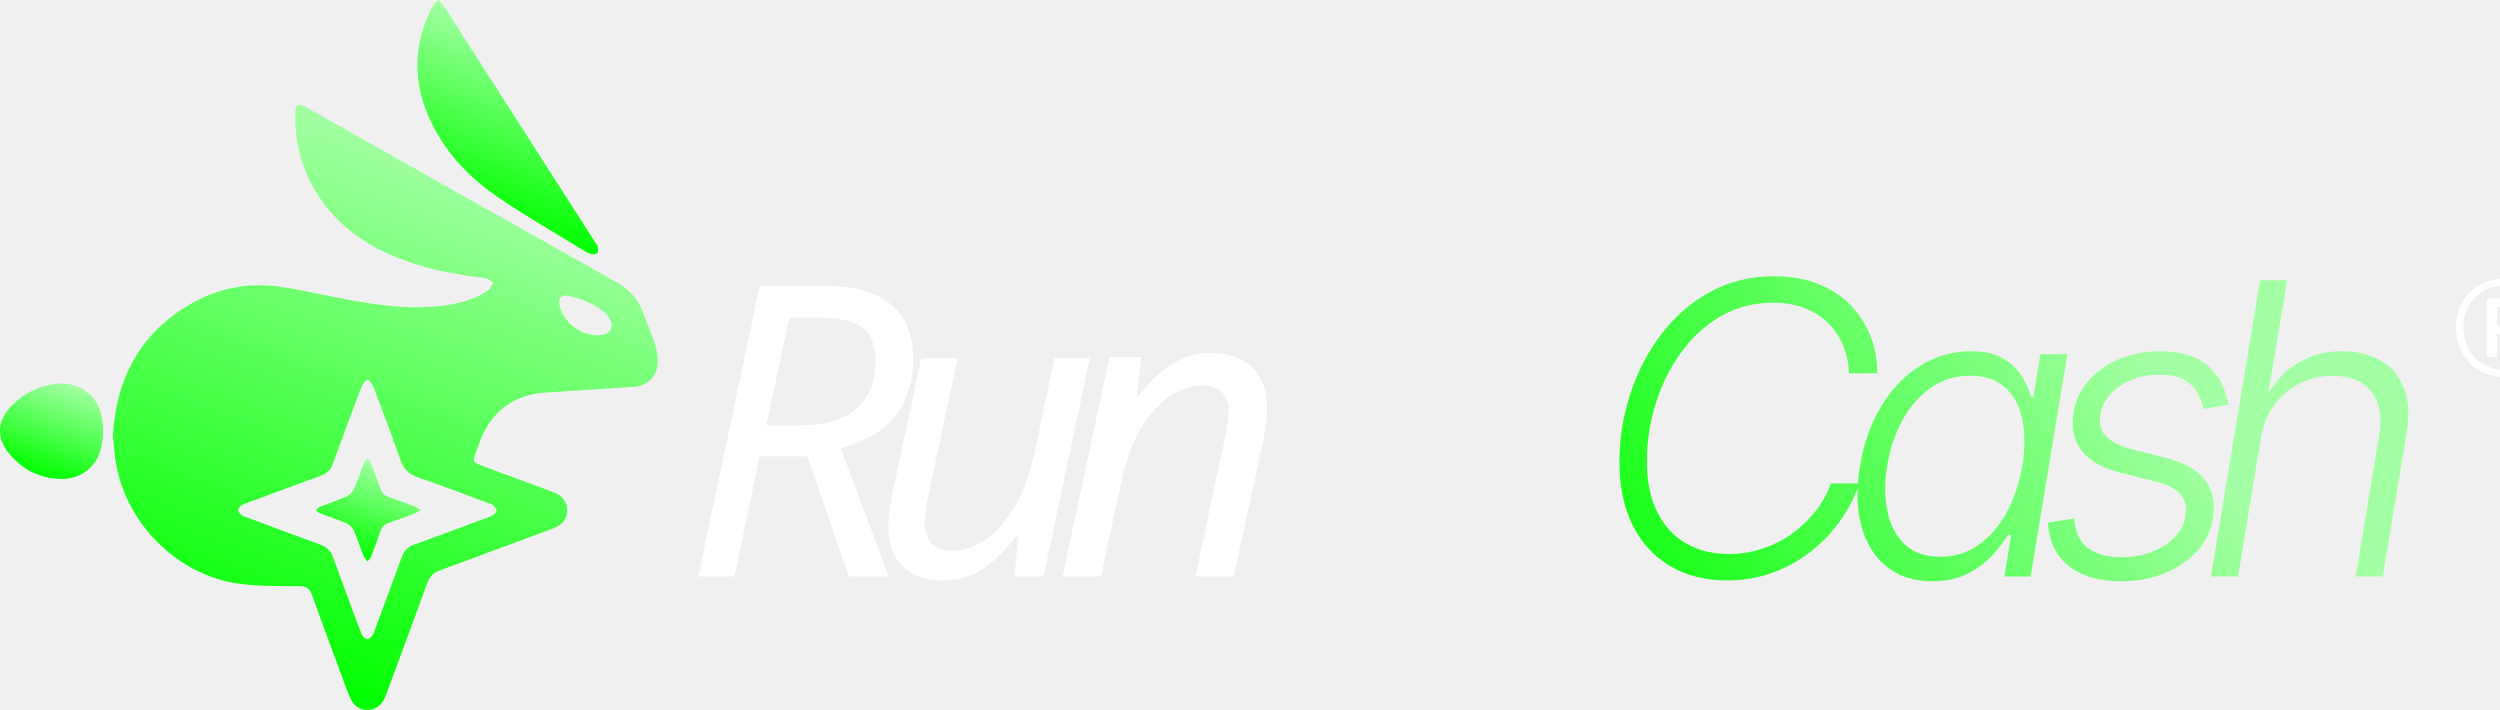
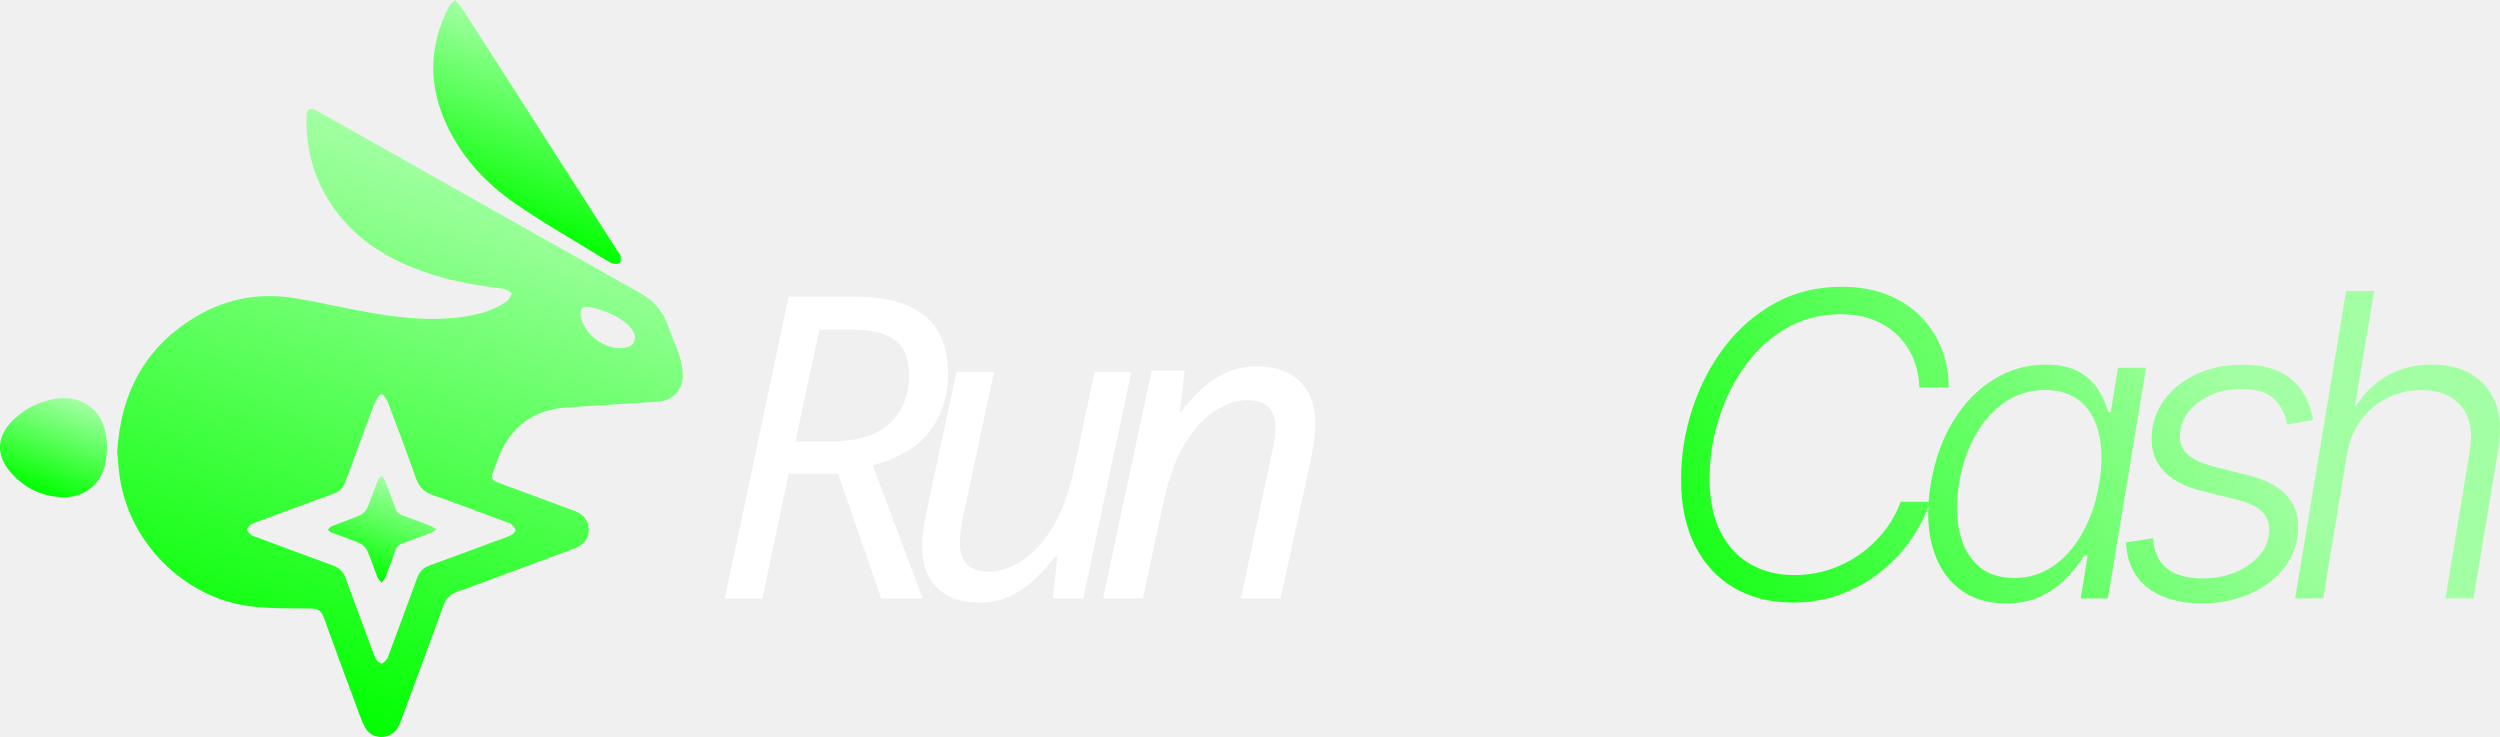
- <svg xmlns="http://www.w3.org/2000/svg" xmlns:xlink="http://www.w3.org/1999/xlink" id="Camada_2" data-name="Camada 2" viewBox="0 0 701.46 199.19">
+ <svg xmlns="http://www.w3.org/2000/svg" xmlns:xlink="http://www.w3.org/1999/xlink" id="Camada_2" data-name="Camada 2" viewBox="0 0 675.74 199.19">
  <defs>
    <style>
      .cls-1 {
+         fill: #fff;
        font-family: DrukTextWideTrial-MediumItalic, 'Druk Text Wide Trial';
        font-size: 114.24px;
        font-style: italic;
        font-weight: 500;
        letter-spacing: -.12em;
      }

-       .cls-1, .cls-2 {
-         fill: #fff;
+       .cls-2 {
+         fill: url(#Gradiente_sem_nome_109-6);
      }

      .cls-3 {
-         fill: url(#Gradiente_sem_nome_109-6);
+         fill: url(#Gradiente_sem_nome_109);
      }

      .cls-4 {
-         fill: url(#Gradiente_sem_nome_109);
-       }
- 
-       .cls-2 {
-         font-family: MyriadPro-Regular, 'Myriad Pro';
-         font-size: 37.69px;
-         letter-spacing: -.12em;
+         fill: url(#Gradiente_sem_nome_109-3);
      }

      .cls-5 {
-         fill: url(#Gradiente_sem_nome_109-3);
+         fill: url(#Gradiente_sem_nome_109-5);
      }

      .cls-6 {
-         fill: url(#Gradiente_sem_nome_109-5);
+         fill: url(#Gradiente_sem_nome_109-7);
      }

      .cls-7 {
-         fill: url(#Gradiente_sem_nome_109-7);
+         fill: url(#Gradiente_sem_nome_109-4);
      }

      .cls-8 {
-         fill: url(#Gradiente_sem_nome_109-4);
+         fill: url(#Gradiente_sem_nome_109-2);
      }

      .cls-9 {
-         fill: url(#Gradiente_sem_nome_109-2);
-       }
- 
-       .cls-10 {
        fill: url(#Gradiente_sem_nome_109-8);
      }
    </style>
    <linearGradient id="Gradiente_sem_nome_109" data-name="Gradiente sem nome 109" x1="431.04" y1="159.11" x2="578.2" y2="63.79" gradientUnits="userSpaceOnUse">
      <stop offset="0" stop-color="lime" />
      <stop offset="1" stop-color="#a3ffa3" />
    </linearGradient>
    <linearGradient id="Gradiente_sem_nome_109-2" data-name="Gradiente sem nome 109" x1="455.17" y1="196.37" x2="602.33" y2="101.04" xlink:href="#Gradiente_sem_nome_109" />
    <linearGradient id="Gradiente_sem_nome_109-3" data-name="Gradiente sem nome 109" x1="468.37" y1="216.74" x2="615.53" y2="121.42" xlink:href="#Gradiente_sem_nome_109" />
    <linearGradient id="Gradiente_sem_nome_109-4" data-name="Gradiente sem nome 109" x1="478.4" y1="232.23" x2="625.56" y2="136.91" xlink:href="#Gradiente_sem_nome_109" />
    <linearGradient id="Gradiente_sem_nome_109-5" data-name="Gradiente sem nome 109" x1="78.46" y1="190.58" x2="130.96" y2="46.35" xlink:href="#Gradiente_sem_nome_109" />
    <linearGradient id="Gradiente_sem_nome_109-6" data-name="Gradiente sem nome 109" x1="135.61" y1="60.29" x2="153.51" y2="11.1" xlink:href="#Gradiente_sem_nome_109" />
    <linearGradient id="Gradiente_sem_nome_109-7" data-name="Gradiente sem nome 109" x1="10.4" y1="133.08" x2="19.66" y2="107.64" xlink:href="#Gradiente_sem_nome_109" />
    <linearGradient id="Gradiente_sem_nome_109-8" data-name="Gradiente sem nome 109" x1="98.66" y1="155.92" x2="107.96" y2="130.38" xlink:href="#Gradiente_sem_nome_109" />
  </defs>
  <g id="Camada_1-2" data-name="Camada 1">
    <g>
      <text class="cls-1" transform="translate(191.23 161.75)">
        <tspan x="0" y="0">Run</tspan>
      </text>
      <g>
-         <path class="cls-4" d="m484.68,162.86c-6.17,0-11.53-1.34-16.06-4.02-4.54-2.68-8.04-6.5-10.52-11.46-2.47-4.96-3.71-10.85-3.71-17.66s1-12.87,3.01-19.08c2.01-6.21,4.9-11.81,8.67-16.79,3.77-4.98,8.34-8.95,13.69-11.91,5.36-2.96,11.38-4.43,18.07-4.43,4.5,0,8.53.69,12.08,2.06,3.55,1.38,6.57,3.3,9.06,5.77,2.49,2.47,4.41,5.35,5.75,8.65,1.34,3.29,2.01,6.87,2.01,10.74h-7.92c-.11-2.83-.67-5.44-1.67-7.84-1-2.4-2.43-4.5-4.27-6.3-1.84-1.8-4.05-3.2-6.64-4.18-2.59-.98-5.48-1.48-8.67-1.48-5.43,0-10.32,1.26-14.67,3.77-4.35,2.51-8.08,5.9-11.18,10.18-3.11,4.28-5.49,9.06-7.14,14.36-1.66,5.3-2.48,10.72-2.48,16.26s.98,10.41,2.96,14.28c1.97,3.87,4.68,6.78,8.12,8.73,3.44,1.95,7.37,2.93,11.8,2.93,3.31,0,6.47-.49,9.48-1.48,3.01-.98,5.78-2.38,8.31-4.18,2.53-1.8,4.73-3.9,6.61-6.3,1.88-2.4,3.34-5.01,4.38-7.84h7.98c-1.3,3.79-3.13,7.34-5.49,10.63-2.36,3.29-5.16,6.18-8.4,8.67s-6.81,4.43-10.71,5.83c-3.9,1.39-8.05,2.09-12.44,2.09Z" />
-         <path class="cls-9" d="m542.15,163.09c-5.1,0-9.34-1.36-12.75-4.07-3.4-2.71-5.77-6.51-7.11-11.38-1.34-4.87-1.47-10.52-.39-16.96,1.08-6.43,3.1-12.06,6.05-16.87,2.96-4.82,6.59-8.56,10.91-11.24s9-4.02,14.06-4.02c3.79,0,6.83.67,9.12,2.01,2.29,1.34,4.03,2.99,5.24,4.96,1.21,1.97,2.07,3.92,2.59,5.86h.67l1.95-11.99h7.59l-10.32,62.37h-7.36l1.9-11.66h-.89c-1.19,1.97-2.73,3.96-4.63,5.97-1.9,2.01-4.21,3.68-6.95,5.02-2.73,1.34-5.96,2.01-9.68,2.01Zm2.23-6.86c4.02,0,7.6-1.11,10.74-3.32,3.14-2.21,5.77-5.24,7.89-9.09,2.12-3.85,3.59-8.25,4.41-13.19.82-4.95.81-9.32-.03-13.11-.84-3.79-2.48-6.76-4.94-8.9-2.45-2.14-5.67-3.21-9.65-3.21s-7.8,1.13-11.02,3.37c-3.22,2.25-5.87,5.27-7.95,9.06-2.08,3.79-3.51,8.05-4.3,12.77-.78,4.76-.75,9.08.08,12.97s2.48,6.96,4.94,9.23,5.73,3.4,9.82,3.4Z" />
-         <path class="cls-5" d="m595.21,163.09c-4.02,0-7.49-.6-10.43-1.79-2.94-1.19-5.26-2.91-6.97-5.16-1.71-2.25-2.73-4.99-3.07-8.23-.04-.3-.06-.51-.06-.64s-.02-.34-.06-.64l7.36-1.17c.26,3.76,1.53,6.51,3.82,8.26,2.29,1.75,5.46,2.62,9.51,2.62,3.27,0,6.23-.55,8.87-1.65,2.64-1.1,4.78-2.57,6.41-4.43,1.64-1.86,2.55-3.94,2.73-6.25.22-2.19-.34-4.02-1.7-5.49-1.36-1.47-3.58-2.59-6.67-3.37l-9.76-2.45c-4.95-1.23-8.55-3.2-10.82-5.91-2.27-2.71-3.16-6.12-2.68-10.21.41-3.53,1.74-6.66,3.99-9.37,2.25-2.71,5.14-4.83,8.67-6.36,3.53-1.52,7.4-2.29,11.6-2.29,5.61,0,9.94,1.2,12.97,3.6,3.03,2.4,5.01,5.63,5.94,9.68.07.3.14.57.2.81.06.24.1.53.14.86l-6.97,1.28c-.52-2.83-1.71-5.14-3.57-6.94-1.86-1.8-4.8-2.71-8.81-2.71-2.94,0-5.63.52-8.06,1.56-2.44,1.04-4.42,2.45-5.94,4.24-1.53,1.78-2.38,3.81-2.57,6.08-.26,2.31.35,4.18,1.84,5.63,1.49,1.45,3.98,2.62,7.47,3.51l9.15,2.29c4.91,1.23,8.48,3.19,10.71,5.88,2.23,2.7,3.1,6.05,2.62,10.07-.3,2.75-1.16,5.27-2.59,7.56-1.43,2.29-3.32,4.26-5.66,5.91-2.34,1.66-5.01,2.94-8,3.85-2.99.91-6.2,1.37-9.62,1.37Z" />
-         <path class="cls-8" d="m634.38,122.87l-6.42,38.88h-7.59l13.78-83.12h7.59l-5.91,35.31h-1.34c1.75-3.68,3.79-6.65,6.14-8.9,2.34-2.25,4.92-3.89,7.73-4.94,2.81-1.04,5.75-1.56,8.84-1.56,4.24,0,7.86.88,10.85,2.65,2.99,1.77,5.15,4.34,6.47,7.73,1.32,3.38,1.57,7.55.75,12.49l-6.69,40.33h-7.59l6.58-39.77c.89-5.13.13-9.17-2.29-12.11-2.42-2.94-6.01-4.41-10.77-4.41-3.27,0-6.32.7-9.15,2.09-2.83,1.39-5.22,3.39-7.17,6-1.95,2.6-3.23,5.71-3.82,9.32Z" />
+         <path class="cls-3" d="m484.68,162.86c-6.17,0-11.53-1.34-16.06-4.02-4.54-2.68-8.04-6.5-10.52-11.46-2.47-4.96-3.71-10.85-3.71-17.66s1-12.87,3.01-19.08c2.01-6.21,4.9-11.81,8.67-16.79,3.77-4.98,8.34-8.95,13.69-11.91,5.36-2.96,11.38-4.43,18.07-4.43,4.5,0,8.53.69,12.08,2.06,3.55,1.38,6.57,3.3,9.06,5.77,2.49,2.47,4.41,5.35,5.75,8.65,1.34,3.29,2.01,6.87,2.01,10.74h-7.92c-.11-2.83-.67-5.44-1.67-7.84-1-2.4-2.43-4.5-4.27-6.3-1.84-1.8-4.05-3.2-6.64-4.18-2.59-.98-5.48-1.48-8.67-1.48-5.43,0-10.32,1.26-14.67,3.77-4.35,2.51-8.08,5.9-11.18,10.18-3.11,4.28-5.49,9.06-7.14,14.36-1.66,5.3-2.48,10.72-2.48,16.26s.98,10.41,2.96,14.28c1.97,3.87,4.68,6.78,8.12,8.73,3.44,1.95,7.37,2.93,11.8,2.93,3.31,0,6.47-.49,9.48-1.48,3.01-.98,5.78-2.38,8.31-4.18,2.53-1.8,4.73-3.9,6.61-6.3,1.88-2.4,3.34-5.01,4.38-7.84h7.98c-1.3,3.79-3.13,7.34-5.49,10.63-2.36,3.29-5.16,6.18-8.4,8.67s-6.81,4.43-10.71,5.83c-3.9,1.39-8.05,2.09-12.44,2.09Z" />
+         <path class="cls-8" d="m542.15,163.09c-5.1,0-9.34-1.36-12.75-4.07-3.4-2.71-5.77-6.51-7.11-11.38-1.34-4.87-1.47-10.52-.39-16.96,1.08-6.43,3.1-12.06,6.05-16.87,2.96-4.82,6.59-8.56,10.91-11.24s9-4.02,14.06-4.02c3.79,0,6.83.67,9.12,2.01,2.29,1.34,4.03,2.99,5.24,4.96,1.21,1.97,2.07,3.92,2.59,5.86h.67l1.95-11.99h7.59l-10.32,62.37h-7.36l1.9-11.66h-.89c-1.19,1.97-2.73,3.96-4.63,5.97-1.9,2.01-4.21,3.68-6.95,5.02-2.73,1.34-5.96,2.01-9.68,2.01Zm2.23-6.86c4.02,0,7.6-1.11,10.74-3.32,3.14-2.21,5.77-5.24,7.89-9.09,2.12-3.85,3.59-8.25,4.41-13.19.82-4.95.81-9.32-.03-13.11-.84-3.79-2.48-6.76-4.94-8.9-2.45-2.14-5.67-3.21-9.65-3.21s-7.8,1.13-11.02,3.37c-3.22,2.25-5.87,5.27-7.95,9.06-2.08,3.79-3.51,8.05-4.3,12.77-.78,4.76-.75,9.08.08,12.97s2.48,6.96,4.94,9.23,5.73,3.4,9.82,3.4Z" />
+         <path class="cls-4" d="m595.21,163.09c-4.02,0-7.49-.6-10.43-1.79-2.94-1.19-5.26-2.91-6.97-5.16-1.71-2.25-2.73-4.99-3.07-8.23-.04-.3-.06-.51-.06-.64s-.02-.34-.06-.64l7.36-1.17c.26,3.76,1.53,6.51,3.82,8.26,2.29,1.75,5.46,2.62,9.51,2.62,3.27,0,6.23-.55,8.87-1.65,2.64-1.1,4.78-2.57,6.41-4.43,1.64-1.86,2.55-3.94,2.73-6.25.22-2.19-.34-4.02-1.7-5.49-1.36-1.47-3.58-2.59-6.67-3.37l-9.76-2.45c-4.95-1.23-8.55-3.2-10.82-5.91-2.27-2.71-3.16-6.12-2.68-10.21.41-3.53,1.74-6.66,3.99-9.37,2.25-2.71,5.14-4.83,8.67-6.36,3.53-1.52,7.4-2.29,11.6-2.29,5.61,0,9.94,1.2,12.97,3.6,3.03,2.4,5.01,5.63,5.94,9.68.07.3.14.57.2.81.06.24.1.53.14.86l-6.97,1.28c-.52-2.83-1.71-5.14-3.57-6.94-1.86-1.8-4.8-2.71-8.81-2.71-2.94,0-5.63.52-8.06,1.56-2.44,1.04-4.42,2.45-5.94,4.24-1.53,1.78-2.38,3.81-2.57,6.08-.26,2.31.35,4.18,1.84,5.63,1.49,1.45,3.98,2.62,7.47,3.51l9.15,2.29c4.91,1.23,8.48,3.19,10.71,5.88,2.23,2.7,3.1,6.05,2.62,10.07-.3,2.75-1.16,5.27-2.59,7.56-1.43,2.29-3.32,4.26-5.66,5.91-2.34,1.66-5.01,2.94-8,3.85-2.99.91-6.2,1.37-9.62,1.37Z" />
+         <path class="cls-7" d="m634.38,122.87l-6.42,38.88h-7.59l13.78-83.12h7.59l-5.91,35.31h-1.34c1.75-3.68,3.79-6.65,6.14-8.9,2.34-2.25,4.92-3.89,7.73-4.94,2.81-1.04,5.75-1.56,8.84-1.56,4.24,0,7.86.88,10.85,2.65,2.99,1.77,5.15,4.34,6.47,7.73,1.32,3.38,1.57,7.55.75,12.49l-6.69,40.33h-7.59l6.58-39.77c.89-5.13.13-9.17-2.29-12.11-2.42-2.94-6.01-4.41-10.77-4.41-3.27,0-6.32.7-9.15,2.09-2.83,1.39-5.22,3.39-7.17,6-1.95,2.6-3.23,5.71-3.82,9.32Z" />
      </g>
      <g>
-         <path class="cls-6" d="m31.68,122.17c1.01-16.54,7.95-28.8,21.7-36.82,8.09-4.72,16.97-6.28,26.23-4.76,7.28,1.19,14.47,2.94,21.76,4.15,8,1.33,16.07,2.06,24.17.83,4.09-.62,8.03-1.7,11.44-4.14.65-.46.95-1.41,1.42-2.13-.72-.43-1.41-1.15-2.18-1.24-6.54-.79-13.03-1.85-19.32-3.84-8.87-2.8-17.01-6.91-23.36-13.89-7.49-8.23-11.03-17.99-10.66-29.13.06-1.74,1.1-2.21,2.8-1.25,4.52,2.53,9.02,5.08,13.52,7.63,24.56,13.85,49.11,27.72,73.69,41.53,3.71,2.08,6.31,4.93,7.69,8.96.98,2.85,2.27,5.59,3.18,8.46.53,1.66.81,3.48.78,5.23-.08,3.8-2.9,6.56-6.68,6.8-8.19.54-16.37,1.05-24.56,1.57-9.05.57-15.23,5.09-18.55,13.5-.45,1.15-.87,2.32-1.3,3.48-.83,2.28-.67,2.65,1.56,3.48,6.67,2.47,13.34,4.95,20.01,7.4,2.11.78,3.7,2.01,4.03,4.38.4,2.84-.95,4.84-4.03,5.98-6.11,2.27-12.23,4.53-18.34,6.79-4.4,1.63-8.78,3.3-13.2,4.85-1.84.65-2.93,1.79-3.59,3.61-3.76,10.32-7.59,20.61-11.41,30.91-.28.75-.58,1.52-.99,2.2-2.02,3.34-6.99,3.35-8.82-.1-1.13-2.13-1.86-4.47-2.7-6.74-2.85-7.67-5.72-15.33-8.48-23.03-.63-1.77-1.59-2.34-3.45-2.36-5.66-.08-11.38.09-16.96-.69-17.49-2.42-32.07-17.18-34.68-34.64-.38-2.55-.53-5.13-.72-6.97Zm71.8-15.54c-.24,0-.49-.01-.73-.02-.47.69-1.09,1.31-1.38,2.07-2.7,7.15-5.38,14.31-7.99,21.49-.6,1.66-1.61,2.69-3.27,3.29-5.88,2.12-11.73,4.31-17.59,6.48-1.52.56-3.07,1.04-4.53,1.72-.54.25-1.16.99-1.16,1.5,0,.51.68,1.09,1.17,1.52.3.27.79.31,1.2.46,6.92,2.57,13.82,5.19,20.76,7.69,1.79.65,2.86,1.74,3.49,3.49,1.43,4,2.94,7.98,4.41,11.97,1.2,3.23,2.34,6.48,3.63,9.67.25.62,1.05,1.31,1.67,1.38.45.05,1.04-.83,1.52-1.34.17-.18.21-.49.3-.74,2.6-7.02,5.22-14.02,7.78-21.06.62-1.7,1.66-2.76,3.39-3.38,5.83-2.09,11.63-4.28,17.44-6.43,1.52-.56,3.07-1.04,4.53-1.72.54-.25,1.24-.99,1.2-1.45-.05-.58-.74-1.14-1.23-1.64-.2-.21-.59-.24-.89-.35-6.72-2.48-13.41-5.06-20.18-7.4-2.43-.84-3.79-2.25-4.63-4.66-2.4-6.86-4.98-13.65-7.55-20.45-.29-.76-.9-1.4-1.36-2.1Zm63.98-12.54c1.97.05,3.4-.55,3.91-1.71.72-1.65-.21-2.89-1.16-4.09-.17-.21-.35-.41-.55-.59-2.94-2.52-6.45-3.87-10.15-4.69-2.12-.47-3,.69-2.46,2.83,1.13,4.55,5.67,8.13,10.42,8.24Z" />
-         <path class="cls-3" d="m123,0c.73.82,1.32,1.33,1.73,1.97,5.42,8.43,10.82,16.88,16.23,25.32,8.69,13.57,17.38,27.15,26.06,40.72.26.41.66.8.73,1.24.09.58.14,1.39-.19,1.74-.33.35-1.19.44-1.72.28-.86-.25-1.67-.74-2.45-1.22-8.07-4.98-16.34-9.66-24.14-15.04-7.65-5.28-14-12-18.16-20.5-5.39-11.02-5.33-21.99.35-32.89.28-.55.88-.93,1.55-1.62Z" />
-         <path class="cls-7" d="m28.94,121.22c-.16,4.68-1.35,9.14-5.94,11.75-1.52.86-3.45,1.39-5.21,1.41-5.92.09-10.96-2.22-14.85-6.63-4.24-4.8-3.86-9.99.82-14.42,3.13-2.97,6.85-4.84,11.11-5.53,7.55-1.22,13.31,3.31,13.94,10.95.06.75.08,1.51.13,2.48Z" />
-         <path class="cls-10" d="m118.01,143.08c-.76.46-1.15.8-1.61.97-2.47.93-4.94,1.86-7.43,2.72-1.1.38-1.79,1.01-2.17,2.16-.8,2.4-1.71,4.76-2.63,7.11-.22.55-.69,1-1.04,1.5-.38-.53-.9-1-1.13-1.59-.94-2.35-1.69-4.77-2.72-7.08-.37-.83-1.2-1.68-2.03-2.04-2.46-1.07-5.04-1.89-7.55-2.85-.41-.16-.72-.55-1.08-.83.37-.33.68-.79,1.11-.96,2.5-.99,5.07-1.83,7.53-2.91.83-.36,1.67-1.19,2.03-2.01,1.06-2.41,1.85-4.94,2.81-7.39.19-.48.69-.84,1.04-1.26.31.4.72.76.9,1.22.96,2.45,1.92,4.91,2.77,7.41.39,1.14,1.06,1.76,2.18,2.14,2.49.86,4.96,1.81,7.42,2.76.45.17.86.49,1.61.93Z" />
+         <path class="cls-5" d="m31.68,122.17c1.01-16.54,7.95-28.8,21.7-36.82,8.09-4.72,16.97-6.28,26.23-4.76,7.28,1.19,14.47,2.94,21.76,4.15,8,1.33,16.07,2.06,24.17.83,4.09-.62,8.03-1.7,11.44-4.14.65-.46.95-1.41,1.42-2.13-.72-.43-1.41-1.15-2.18-1.24-6.54-.79-13.03-1.85-19.32-3.84-8.87-2.8-17.01-6.91-23.36-13.89-7.49-8.23-11.03-17.99-10.66-29.13.06-1.74,1.1-2.21,2.8-1.25,4.52,2.53,9.02,5.08,13.52,7.63,24.56,13.85,49.11,27.72,73.69,41.53,3.71,2.08,6.31,4.93,7.69,8.96.98,2.85,2.27,5.59,3.18,8.46.53,1.66.81,3.48.78,5.23-.08,3.8-2.9,6.56-6.68,6.8-8.19.54-16.37,1.05-24.56,1.57-9.05.57-15.23,5.09-18.55,13.5-.45,1.15-.87,2.32-1.3,3.48-.83,2.28-.67,2.65,1.56,3.48,6.67,2.47,13.34,4.95,20.01,7.4,2.11.78,3.7,2.01,4.03,4.38.4,2.84-.95,4.84-4.03,5.98-6.11,2.27-12.23,4.53-18.34,6.79-4.4,1.63-8.78,3.3-13.2,4.85-1.84.65-2.93,1.79-3.59,3.61-3.76,10.32-7.59,20.61-11.41,30.91-.28.75-.58,1.52-.99,2.2-2.02,3.34-6.99,3.35-8.82-.1-1.13-2.13-1.86-4.47-2.7-6.74-2.85-7.67-5.72-15.33-8.48-23.03-.63-1.77-1.59-2.34-3.45-2.36-5.66-.08-11.38.09-16.96-.69-17.49-2.42-32.07-17.18-34.68-34.64-.38-2.55-.53-5.13-.72-6.97Zm71.8-15.54c-.24,0-.49-.01-.73-.02-.47.69-1.09,1.31-1.38,2.07-2.7,7.15-5.38,14.31-7.99,21.49-.6,1.66-1.61,2.69-3.27,3.29-5.88,2.12-11.73,4.31-17.59,6.48-1.52.56-3.07,1.04-4.53,1.72-.54.25-1.16.99-1.16,1.5,0,.51.68,1.09,1.17,1.52.3.27.79.31,1.2.46,6.92,2.57,13.82,5.19,20.76,7.69,1.79.65,2.86,1.74,3.49,3.49,1.43,4,2.94,7.98,4.41,11.97,1.2,3.23,2.34,6.48,3.63,9.67.25.62,1.05,1.31,1.67,1.38.45.05,1.04-.83,1.52-1.34.17-.18.21-.49.3-.74,2.6-7.02,5.22-14.02,7.78-21.06.62-1.7,1.66-2.76,3.39-3.38,5.83-2.09,11.63-4.28,17.44-6.43,1.52-.56,3.07-1.04,4.53-1.72.54-.25,1.24-.99,1.2-1.45-.05-.58-.74-1.14-1.23-1.64-.2-.21-.59-.24-.89-.35-6.72-2.48-13.41-5.06-20.18-7.4-2.43-.84-3.79-2.25-4.63-4.66-2.4-6.86-4.98-13.65-7.55-20.45-.29-.76-.9-1.4-1.36-2.1Zm63.98-12.54c1.97.05,3.4-.55,3.91-1.71.72-1.65-.21-2.89-1.16-4.09-.17-.21-.35-.41-.55-.59-2.94-2.52-6.45-3.87-10.15-4.69-2.12-.47-3,.69-2.46,2.83,1.13,4.55,5.67,8.13,10.42,8.24Z" />
+         <path class="cls-2" d="m123,0c.73.82,1.32,1.33,1.73,1.97,5.42,8.43,10.82,16.88,16.23,25.32,8.69,13.57,17.38,27.15,26.06,40.72.26.41.66.8.73,1.24.09.58.14,1.39-.19,1.74-.33.35-1.19.44-1.72.28-.86-.25-1.67-.74-2.45-1.22-8.07-4.98-16.34-9.66-24.14-15.04-7.65-5.28-14-12-18.16-20.5-5.39-11.02-5.33-21.99.35-32.89.28-.55.88-.93,1.55-1.62Z" />
+         <path class="cls-6" d="m28.94,121.22c-.16,4.68-1.35,9.14-5.94,11.75-1.52.86-3.45,1.39-5.21,1.41-5.92.09-10.96-2.22-14.85-6.63-4.24-4.8-3.86-9.99.82-14.42,3.13-2.97,6.85-4.84,11.11-5.53,7.55-1.22,13.31,3.31,13.94,10.95.06.75.08,1.51.13,2.48Z" />
+         <path class="cls-9" d="m118.01,143.08c-.76.46-1.15.8-1.61.97-2.47.93-4.94,1.86-7.43,2.72-1.1.38-1.79,1.01-2.17,2.16-.8,2.4-1.71,4.76-2.63,7.11-.22.55-.69,1-1.04,1.5-.38-.53-.9-1-1.13-1.59-.94-2.35-1.69-4.77-2.72-7.08-.37-.83-1.2-1.68-2.03-2.04-2.46-1.07-5.04-1.89-7.55-2.85-.41-.16-.72-.55-1.08-.83.37-.33.68-.79,1.11-.96,2.5-.99,5.07-1.83,7.53-2.91.83-.36,1.67-1.19,2.03-2.01,1.06-2.41,1.85-4.94,2.81-7.39.19-.48.69-.84,1.04-1.26.31.4.72.76.9,1.22.96,2.45,1.92,4.91,2.77,7.41.39,1.14,1.06,1.76,2.18,2.14,2.49.86,4.96,1.81,7.42,2.76.45.17.86.49,1.61.93Z" />
      </g>
-       <text class="cls-2" transform="translate(687.22 105.41)">
-         <tspan x="0" y="0">®</tspan>
-       </text>
    </g>
  </g>
</svg>
